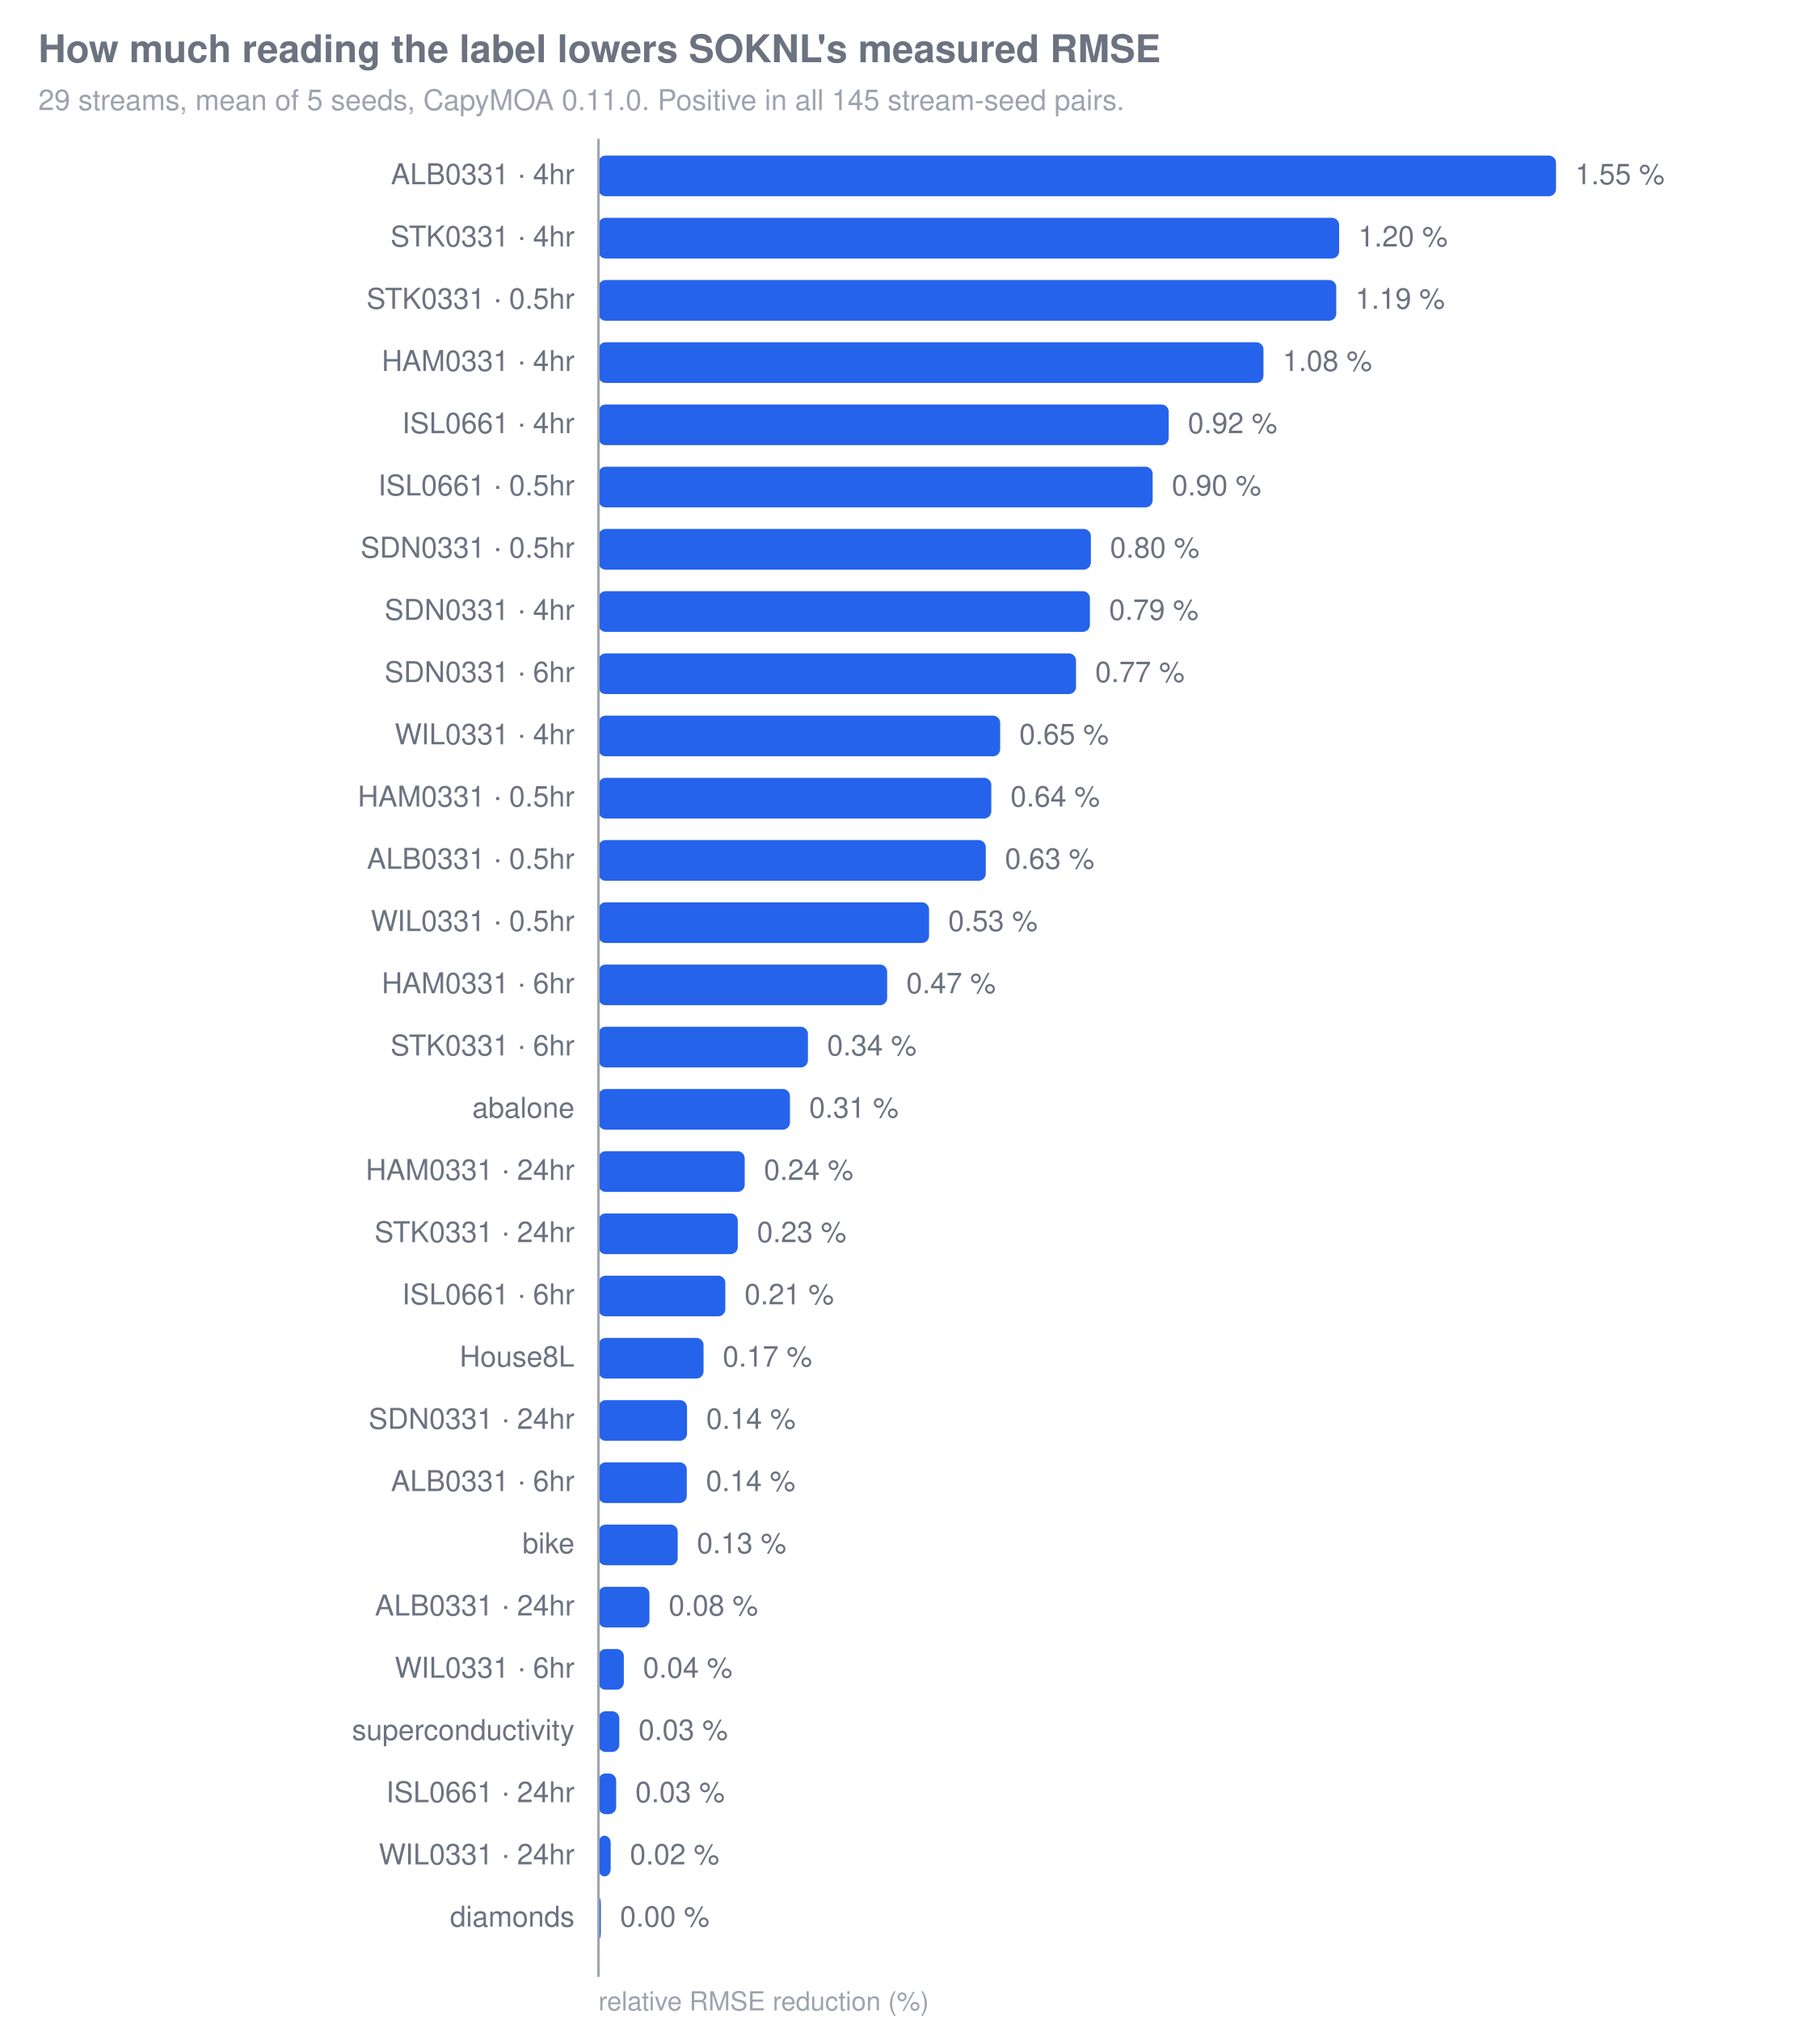
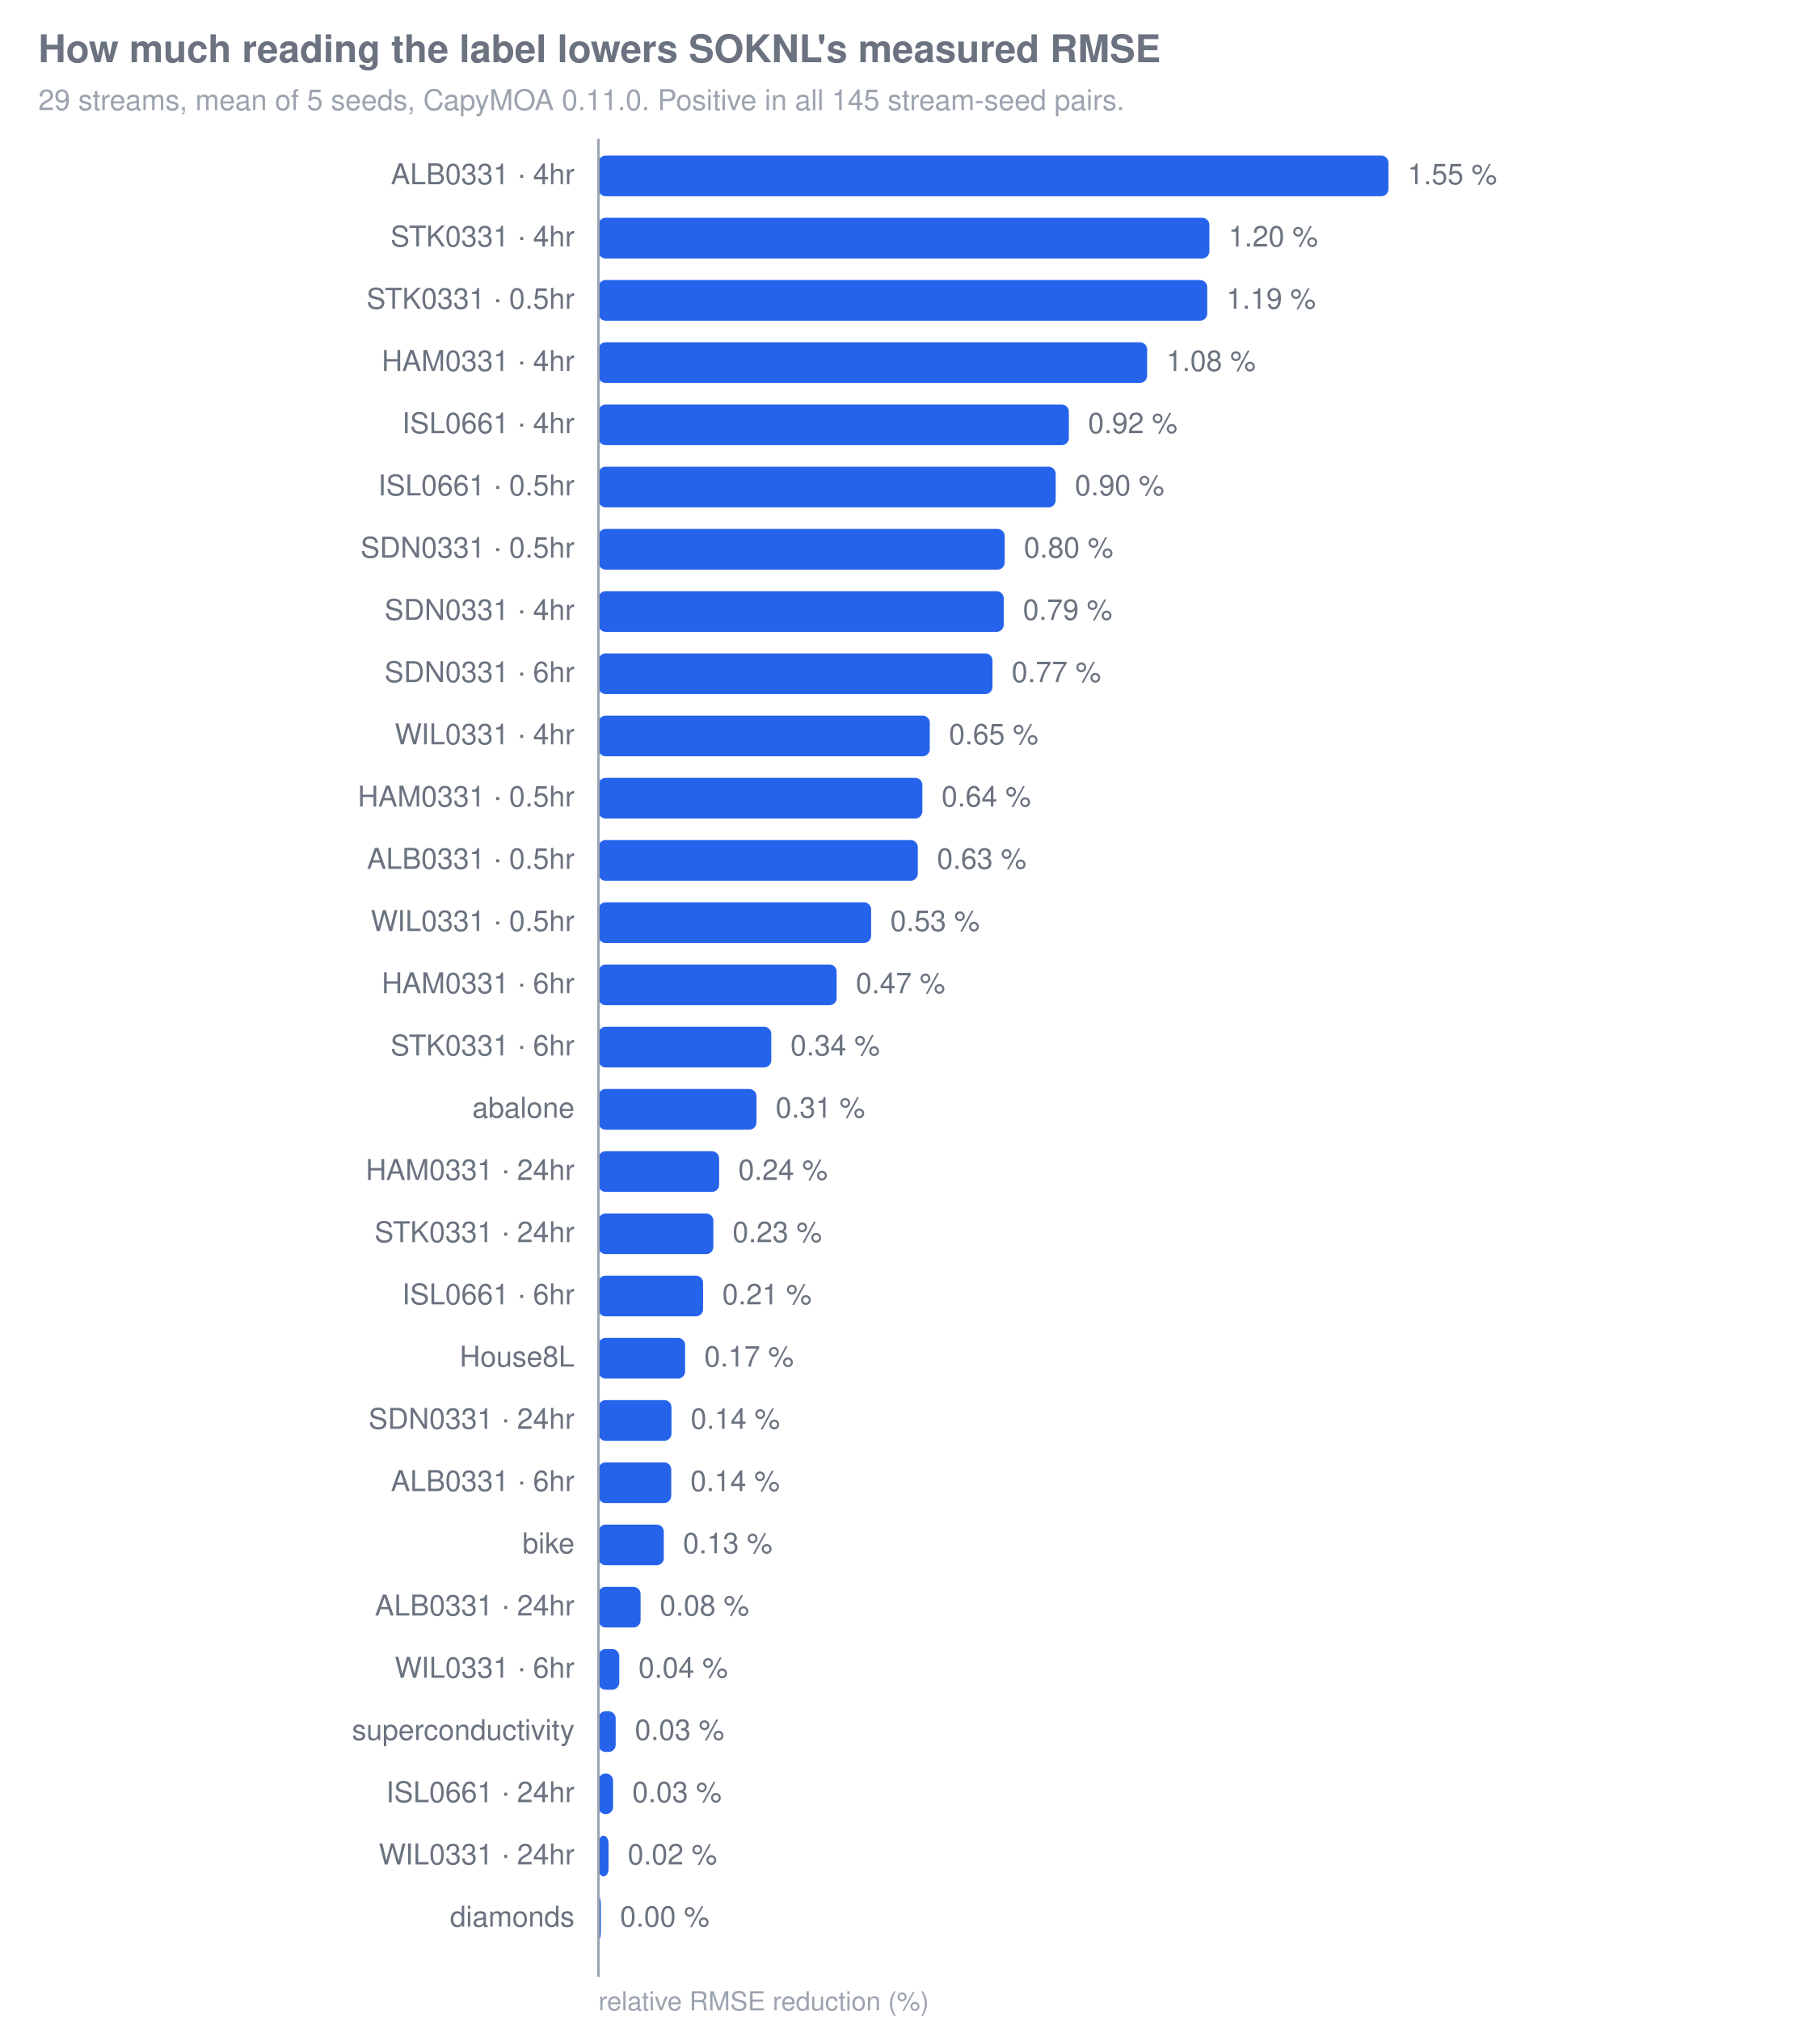
<svg xmlns="http://www.w3.org/2000/svg" viewBox="0 0 760 844" width="760" height="844" font-family="system-ui,Segoe UI,Helvetica,Arial,sans-serif">
  <text x="16" y="26" font-size="16" font-weight="600" fill="#6b7280">How much reading the label lowers SOKNL's measured RMSE</text>
  <text x="16" y="46" font-size="12" fill="#9ca3af">29 streams, mean of 5 seeds, CapyMOA 0.11.0. Positive in all 145 stream-seed pairs.</text>
  <text x="240" y="77" font-size="12" text-anchor="end" fill="#6b7280">ALB0331 · 4hr</text>
-   <rect x="250" y="65" width="400.0" height="17" rx="3" fill="#2563eb" />
-   <text x="658.0" y="77" font-size="12" fill="#6b7280">1.55 %</text>
+   <rect x="250" y="65" width="330.0" height="17" rx="3" fill="#2563eb" />
+   <text x="588.0" y="77" font-size="12" fill="#6b7280">1.55 %</text>
  <text x="240" y="103" font-size="12" text-anchor="end" fill="#6b7280">STK0331 · 4hr</text>
-   <rect x="250" y="91" width="309.4" height="17" rx="3" fill="#2563eb" />
-   <text x="567.4" y="103" font-size="12" fill="#6b7280">1.20 %</text>
+   <rect x="250" y="91" width="255.2" height="17" rx="3" fill="#2563eb" />
+   <text x="513.2" y="103" font-size="12" fill="#6b7280">1.20 %</text>
  <text x="240" y="129" font-size="12" text-anchor="end" fill="#6b7280">STK0331 · 0.5hr</text>
-   <rect x="250" y="117" width="308.2" height="17" rx="3" fill="#2563eb" />
-   <text x="566.2" y="129" font-size="12" fill="#6b7280">1.19 %</text>
+   <rect x="250" y="117" width="254.3" height="17" rx="3" fill="#2563eb" />
+   <text x="512.3" y="129" font-size="12" fill="#6b7280">1.19 %</text>
  <text x="240" y="155" font-size="12" text-anchor="end" fill="#6b7280">HAM0331 · 4hr</text>
-   <rect x="250" y="143" width="277.8" height="17" rx="3" fill="#2563eb" />
-   <text x="535.8" y="155" font-size="12" fill="#6b7280">1.08 %</text>
+   <rect x="250" y="143" width="229.2" height="17" rx="3" fill="#2563eb" />
+   <text x="487.2" y="155" font-size="12" fill="#6b7280">1.08 %</text>
  <text x="240" y="181" font-size="12" text-anchor="end" fill="#6b7280">ISL0661 · 4hr</text>
-   <rect x="250" y="169" width="238.2" height="17" rx="3" fill="#2563eb" />
-   <text x="496.2" y="181" font-size="12" fill="#6b7280">0.92 %</text>
+   <rect x="250" y="169" width="196.5" height="17" rx="3" fill="#2563eb" />
+   <text x="454.5" y="181" font-size="12" fill="#6b7280">0.92 %</text>
  <text x="240" y="207" font-size="12" text-anchor="end" fill="#6b7280">ISL0661 · 0.5hr</text>
-   <rect x="250" y="195" width="231.5" height="17" rx="3" fill="#2563eb" />
-   <text x="489.5" y="207" font-size="12" fill="#6b7280">0.90 %</text>
+   <rect x="250" y="195" width="191.0" height="17" rx="3" fill="#2563eb" />
+   <text x="449.0" y="207" font-size="12" fill="#6b7280">0.90 %</text>
  <text x="240" y="233" font-size="12" text-anchor="end" fill="#6b7280">SDN0331 · 0.5hr</text>
-   <rect x="250" y="221" width="205.7" height="17" rx="3" fill="#2563eb" />
-   <text x="463.7" y="233" font-size="12" fill="#6b7280">0.80 %</text>
+   <rect x="250" y="221" width="169.7" height="17" rx="3" fill="#2563eb" />
+   <text x="427.7" y="233" font-size="12" fill="#6b7280">0.80 %</text>
  <text x="240" y="259" font-size="12" text-anchor="end" fill="#6b7280">SDN0331 · 4hr</text>
-   <rect x="250" y="247" width="205.3" height="17" rx="3" fill="#2563eb" />
-   <text x="463.3" y="259" font-size="12" fill="#6b7280">0.79 %</text>
+   <rect x="250" y="247" width="169.3" height="17" rx="3" fill="#2563eb" />
+   <text x="427.3" y="259" font-size="12" fill="#6b7280">0.79 %</text>
  <text x="240" y="285" font-size="12" text-anchor="end" fill="#6b7280">SDN0331 · 6hr</text>
-   <rect x="250" y="273" width="199.5" height="17" rx="3" fill="#2563eb" />
-   <text x="457.5" y="285" font-size="12" fill="#6b7280">0.77 %</text>
+   <rect x="250" y="273" width="164.6" height="17" rx="3" fill="#2563eb" />
+   <text x="422.6" y="285" font-size="12" fill="#6b7280">0.77 %</text>
  <text x="240" y="311" font-size="12" text-anchor="end" fill="#6b7280">WIL0331 · 4hr</text>
-   <rect x="250" y="299" width="167.8" height="17" rx="3" fill="#2563eb" />
-   <text x="425.8" y="311" font-size="12" fill="#6b7280">0.65 %</text>
+   <rect x="250" y="299" width="138.4" height="17" rx="3" fill="#2563eb" />
+   <text x="396.4" y="311" font-size="12" fill="#6b7280">0.65 %</text>
  <text x="240" y="337" font-size="12" text-anchor="end" fill="#6b7280">HAM0331 · 0.5hr</text>
-   <rect x="250" y="325" width="164.1" height="17" rx="3" fill="#2563eb" />
-   <text x="422.1" y="337" font-size="12" fill="#6b7280">0.64 %</text>
+   <rect x="250" y="325" width="135.3" height="17" rx="3" fill="#2563eb" />
+   <text x="393.3" y="337" font-size="12" fill="#6b7280">0.64 %</text>
  <text x="240" y="363" font-size="12" text-anchor="end" fill="#6b7280">ALB0331 · 0.5hr</text>
-   <rect x="250" y="351" width="161.8" height="17" rx="3" fill="#2563eb" />
-   <text x="419.8" y="363" font-size="12" fill="#6b7280">0.63 %</text>
+   <rect x="250" y="351" width="133.4" height="17" rx="3" fill="#2563eb" />
+   <text x="391.4" y="363" font-size="12" fill="#6b7280">0.63 %</text>
  <text x="240" y="389" font-size="12" text-anchor="end" fill="#6b7280">WIL0331 · 0.5hr</text>
-   <rect x="250" y="377" width="138.1" height="17" rx="3" fill="#2563eb" />
-   <text x="396.1" y="389" font-size="12" fill="#6b7280">0.53 %</text>
+   <rect x="250" y="377" width="113.9" height="17" rx="3" fill="#2563eb" />
+   <text x="371.9" y="389" font-size="12" fill="#6b7280">0.53 %</text>
  <text x="240" y="415" font-size="12" text-anchor="end" fill="#6b7280">HAM0331 · 6hr</text>
-   <rect x="250" y="403" width="120.6" height="17" rx="3" fill="#2563eb" />
-   <text x="378.6" y="415" font-size="12" fill="#6b7280">0.47 %</text>
+   <rect x="250" y="403" width="99.5" height="17" rx="3" fill="#2563eb" />
+   <text x="357.5" y="415" font-size="12" fill="#6b7280">0.47 %</text>
  <text x="240" y="441" font-size="12" text-anchor="end" fill="#6b7280">STK0331 · 6hr</text>
-   <rect x="250" y="429" width="87.5" height="17" rx="3" fill="#2563eb" />
-   <text x="345.5" y="441" font-size="12" fill="#6b7280">0.34 %</text>
+   <rect x="250" y="429" width="72.2" height="17" rx="3" fill="#2563eb" />
+   <text x="330.2" y="441" font-size="12" fill="#6b7280">0.34 %</text>
  <text x="240" y="467" font-size="12" text-anchor="end" fill="#6b7280">abalone</text>
-   <rect x="250" y="455" width="80.0" height="17" rx="3" fill="#2563eb" />
-   <text x="338.0" y="467" font-size="12" fill="#6b7280">0.31 %</text>
+   <rect x="250" y="455" width="66.0" height="17" rx="3" fill="#2563eb" />
+   <text x="324.0" y="467" font-size="12" fill="#6b7280">0.31 %</text>
  <text x="240" y="493" font-size="12" text-anchor="end" fill="#6b7280">HAM0331 · 24hr</text>
-   <rect x="250" y="481" width="61.1" height="17" rx="3" fill="#2563eb" />
-   <text x="319.1" y="493" font-size="12" fill="#6b7280">0.24 %</text>
+   <rect x="250" y="481" width="50.4" height="17" rx="3" fill="#2563eb" />
+   <text x="308.4" y="493" font-size="12" fill="#6b7280">0.24 %</text>
  <text x="240" y="519" font-size="12" text-anchor="end" fill="#6b7280">STK0331 · 24hr</text>
-   <rect x="250" y="507" width="58.2" height="17" rx="3" fill="#2563eb" />
-   <text x="316.2" y="519" font-size="12" fill="#6b7280">0.23 %</text>
+   <rect x="250" y="507" width="48.0" height="17" rx="3" fill="#2563eb" />
+   <text x="306.0" y="519" font-size="12" fill="#6b7280">0.23 %</text>
  <text x="240" y="545" font-size="12" text-anchor="end" fill="#6b7280">ISL0661 · 6hr</text>
-   <rect x="250" y="533" width="53.0" height="17" rx="3" fill="#2563eb" />
-   <text x="311.0" y="545" font-size="12" fill="#6b7280">0.21 %</text>
+   <rect x="250" y="533" width="43.7" height="17" rx="3" fill="#2563eb" />
+   <text x="301.7" y="545" font-size="12" fill="#6b7280">0.21 %</text>
  <text x="240" y="571" font-size="12" text-anchor="end" fill="#6b7280">House8L</text>
-   <rect x="250" y="559" width="43.9" height="17" rx="3" fill="#2563eb" />
-   <text x="301.9" y="571" font-size="12" fill="#6b7280">0.17 %</text>
+   <rect x="250" y="559" width="36.2" height="17" rx="3" fill="#2563eb" />
+   <text x="294.2" y="571" font-size="12" fill="#6b7280">0.17 %</text>
  <text x="240" y="597" font-size="12" text-anchor="end" fill="#6b7280">SDN0331 · 24hr</text>
-   <rect x="250" y="585" width="37.0" height="17" rx="3" fill="#2563eb" />
-   <text x="295.0" y="597" font-size="12" fill="#6b7280">0.14 %</text>
+   <rect x="250" y="585" width="30.5" height="17" rx="3" fill="#2563eb" />
+   <text x="288.5" y="597" font-size="12" fill="#6b7280">0.14 %</text>
  <text x="240" y="623" font-size="12" text-anchor="end" fill="#6b7280">ALB0331 · 6hr</text>
-   <rect x="250" y="611" width="36.9" height="17" rx="3" fill="#2563eb" />
-   <text x="294.9" y="623" font-size="12" fill="#6b7280">0.14 %</text>
+   <rect x="250" y="611" width="30.4" height="17" rx="3" fill="#2563eb" />
+   <text x="288.4" y="623" font-size="12" fill="#6b7280">0.14 %</text>
  <text x="240" y="649" font-size="12" text-anchor="end" fill="#6b7280">bike</text>
-   <rect x="250" y="637" width="33.1" height="17" rx="3" fill="#2563eb" />
-   <text x="291.1" y="649" font-size="12" fill="#6b7280">0.13 %</text>
+   <rect x="250" y="637" width="27.3" height="17" rx="3" fill="#2563eb" />
+   <text x="285.3" y="649" font-size="12" fill="#6b7280">0.13 %</text>
  <text x="240" y="675" font-size="12" text-anchor="end" fill="#6b7280">ALB0331 · 24hr</text>
-   <rect x="250" y="663" width="21.3" height="17" rx="3" fill="#2563eb" />
-   <text x="279.3" y="675" font-size="12" fill="#6b7280">0.08 %</text>
+   <rect x="250" y="663" width="17.6" height="17" rx="3" fill="#2563eb" />
+   <text x="275.6" y="675" font-size="12" fill="#6b7280">0.08 %</text>
  <text x="240" y="701" font-size="12" text-anchor="end" fill="#6b7280">WIL0331 · 6hr</text>
-   <rect x="250" y="689" width="10.6" height="17" rx="3" fill="#2563eb" />
-   <text x="268.6" y="701" font-size="12" fill="#6b7280">0.04 %</text>
+   <rect x="250" y="689" width="8.7" height="17" rx="3" fill="#2563eb" />
+   <text x="266.7" y="701" font-size="12" fill="#6b7280">0.04 %</text>
  <text x="240" y="727" font-size="12" text-anchor="end" fill="#6b7280">superconductivity</text>
-   <rect x="250" y="715" width="8.7" height="17" rx="3" fill="#2563eb" />
-   <text x="266.7" y="727" font-size="12" fill="#6b7280">0.03 %</text>
+   <rect x="250" y="715" width="7.2" height="17" rx="3" fill="#2563eb" />
+   <text x="265.2" y="727" font-size="12" fill="#6b7280">0.03 %</text>
  <text x="240" y="753" font-size="12" text-anchor="end" fill="#6b7280">ISL0661 · 24hr</text>
-   <rect x="250" y="741" width="7.4" height="17" rx="3" fill="#2563eb" />
-   <text x="265.4" y="753" font-size="12" fill="#6b7280">0.03 %</text>
+   <rect x="250" y="741" width="6.1" height="17" rx="3" fill="#2563eb" />
+   <text x="264.1" y="753" font-size="12" fill="#6b7280">0.03 %</text>
  <text x="240" y="779" font-size="12" text-anchor="end" fill="#6b7280">WIL0331 · 24hr</text>
-   <rect x="250" y="767" width="5.1" height="17" rx="3" fill="#2563eb" />
-   <text x="263.1" y="779" font-size="12" fill="#6b7280">0.02 %</text>
+   <rect x="250" y="767" width="4.2" height="17" rx="3" fill="#2563eb" />
+   <text x="262.2" y="779" font-size="12" fill="#6b7280">0.02 %</text>
  <text x="240" y="805" font-size="12" text-anchor="end" fill="#6b7280">diamonds</text>
  <rect x="250" y="793" width="1.0" height="17" rx="3" fill="#2563eb" />
  <text x="259.0" y="805" font-size="12" fill="#6b7280">0.00 %</text>
  <line x1="250" y1="58" x2="250" y2="826" stroke="#9ca3af" stroke-width="1" />
  <text x="250" y="840" font-size="11" fill="#9ca3af">relative RMSE reduction (%)</text>
</svg>
